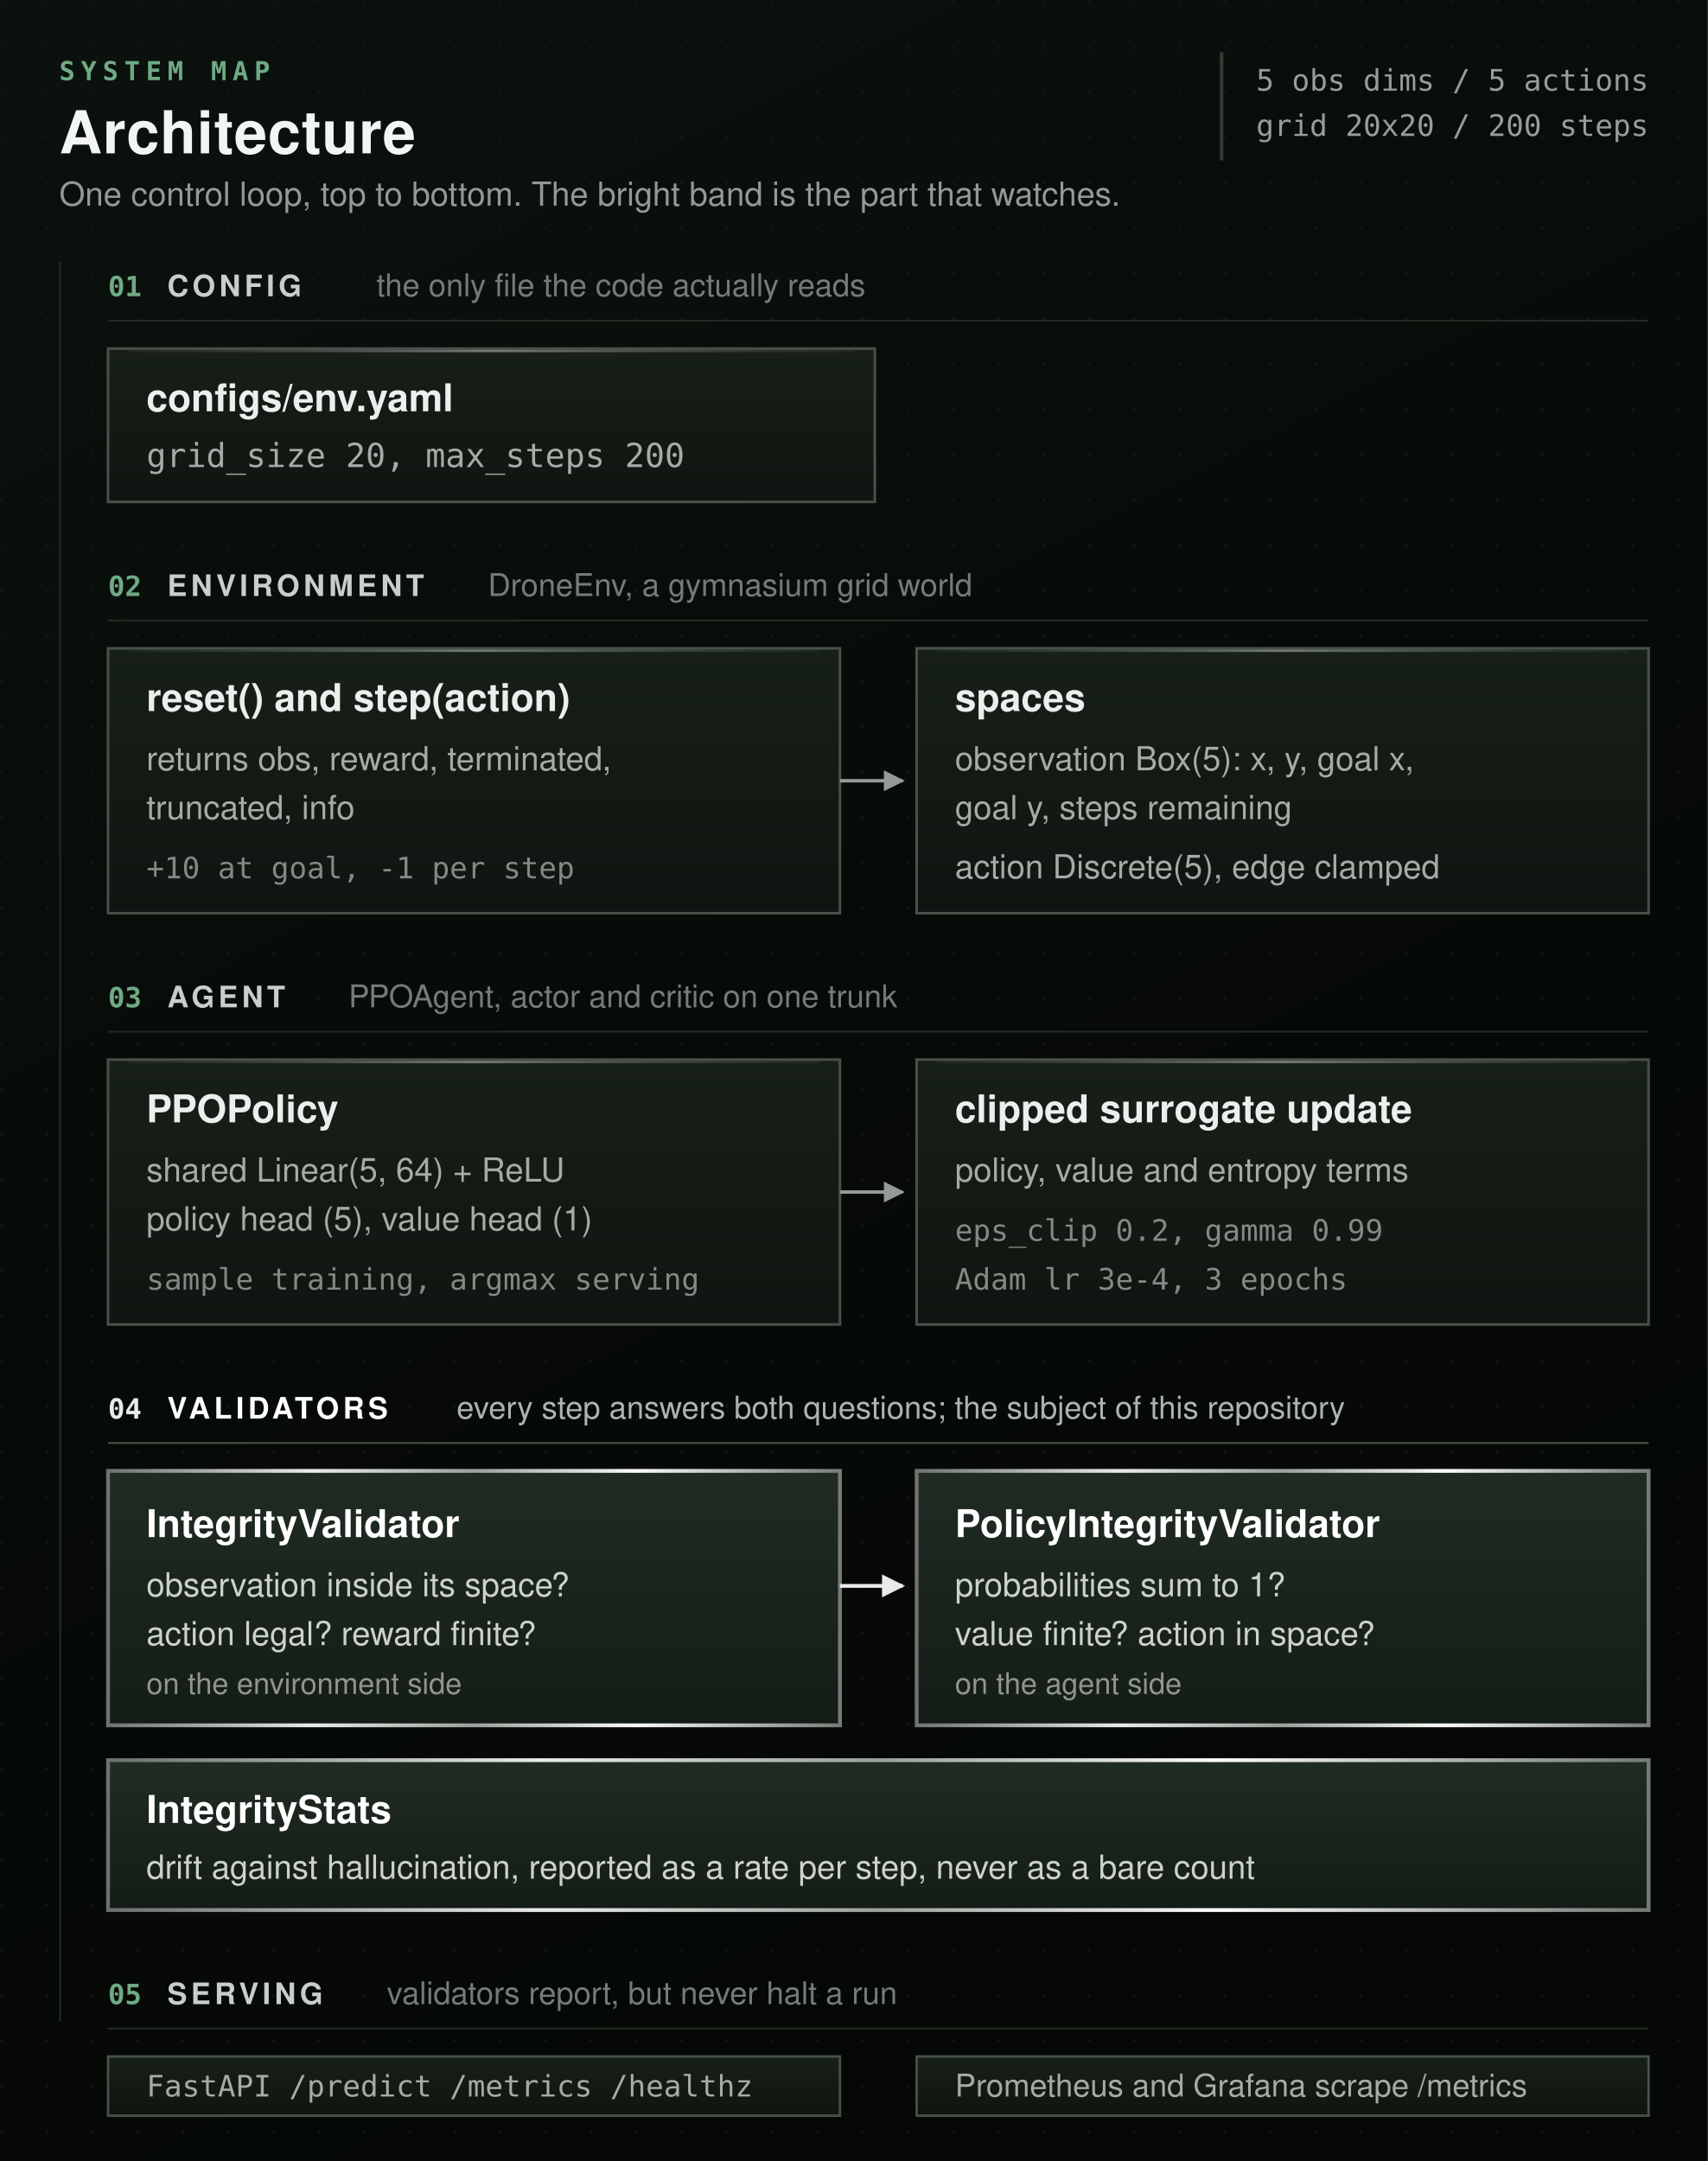
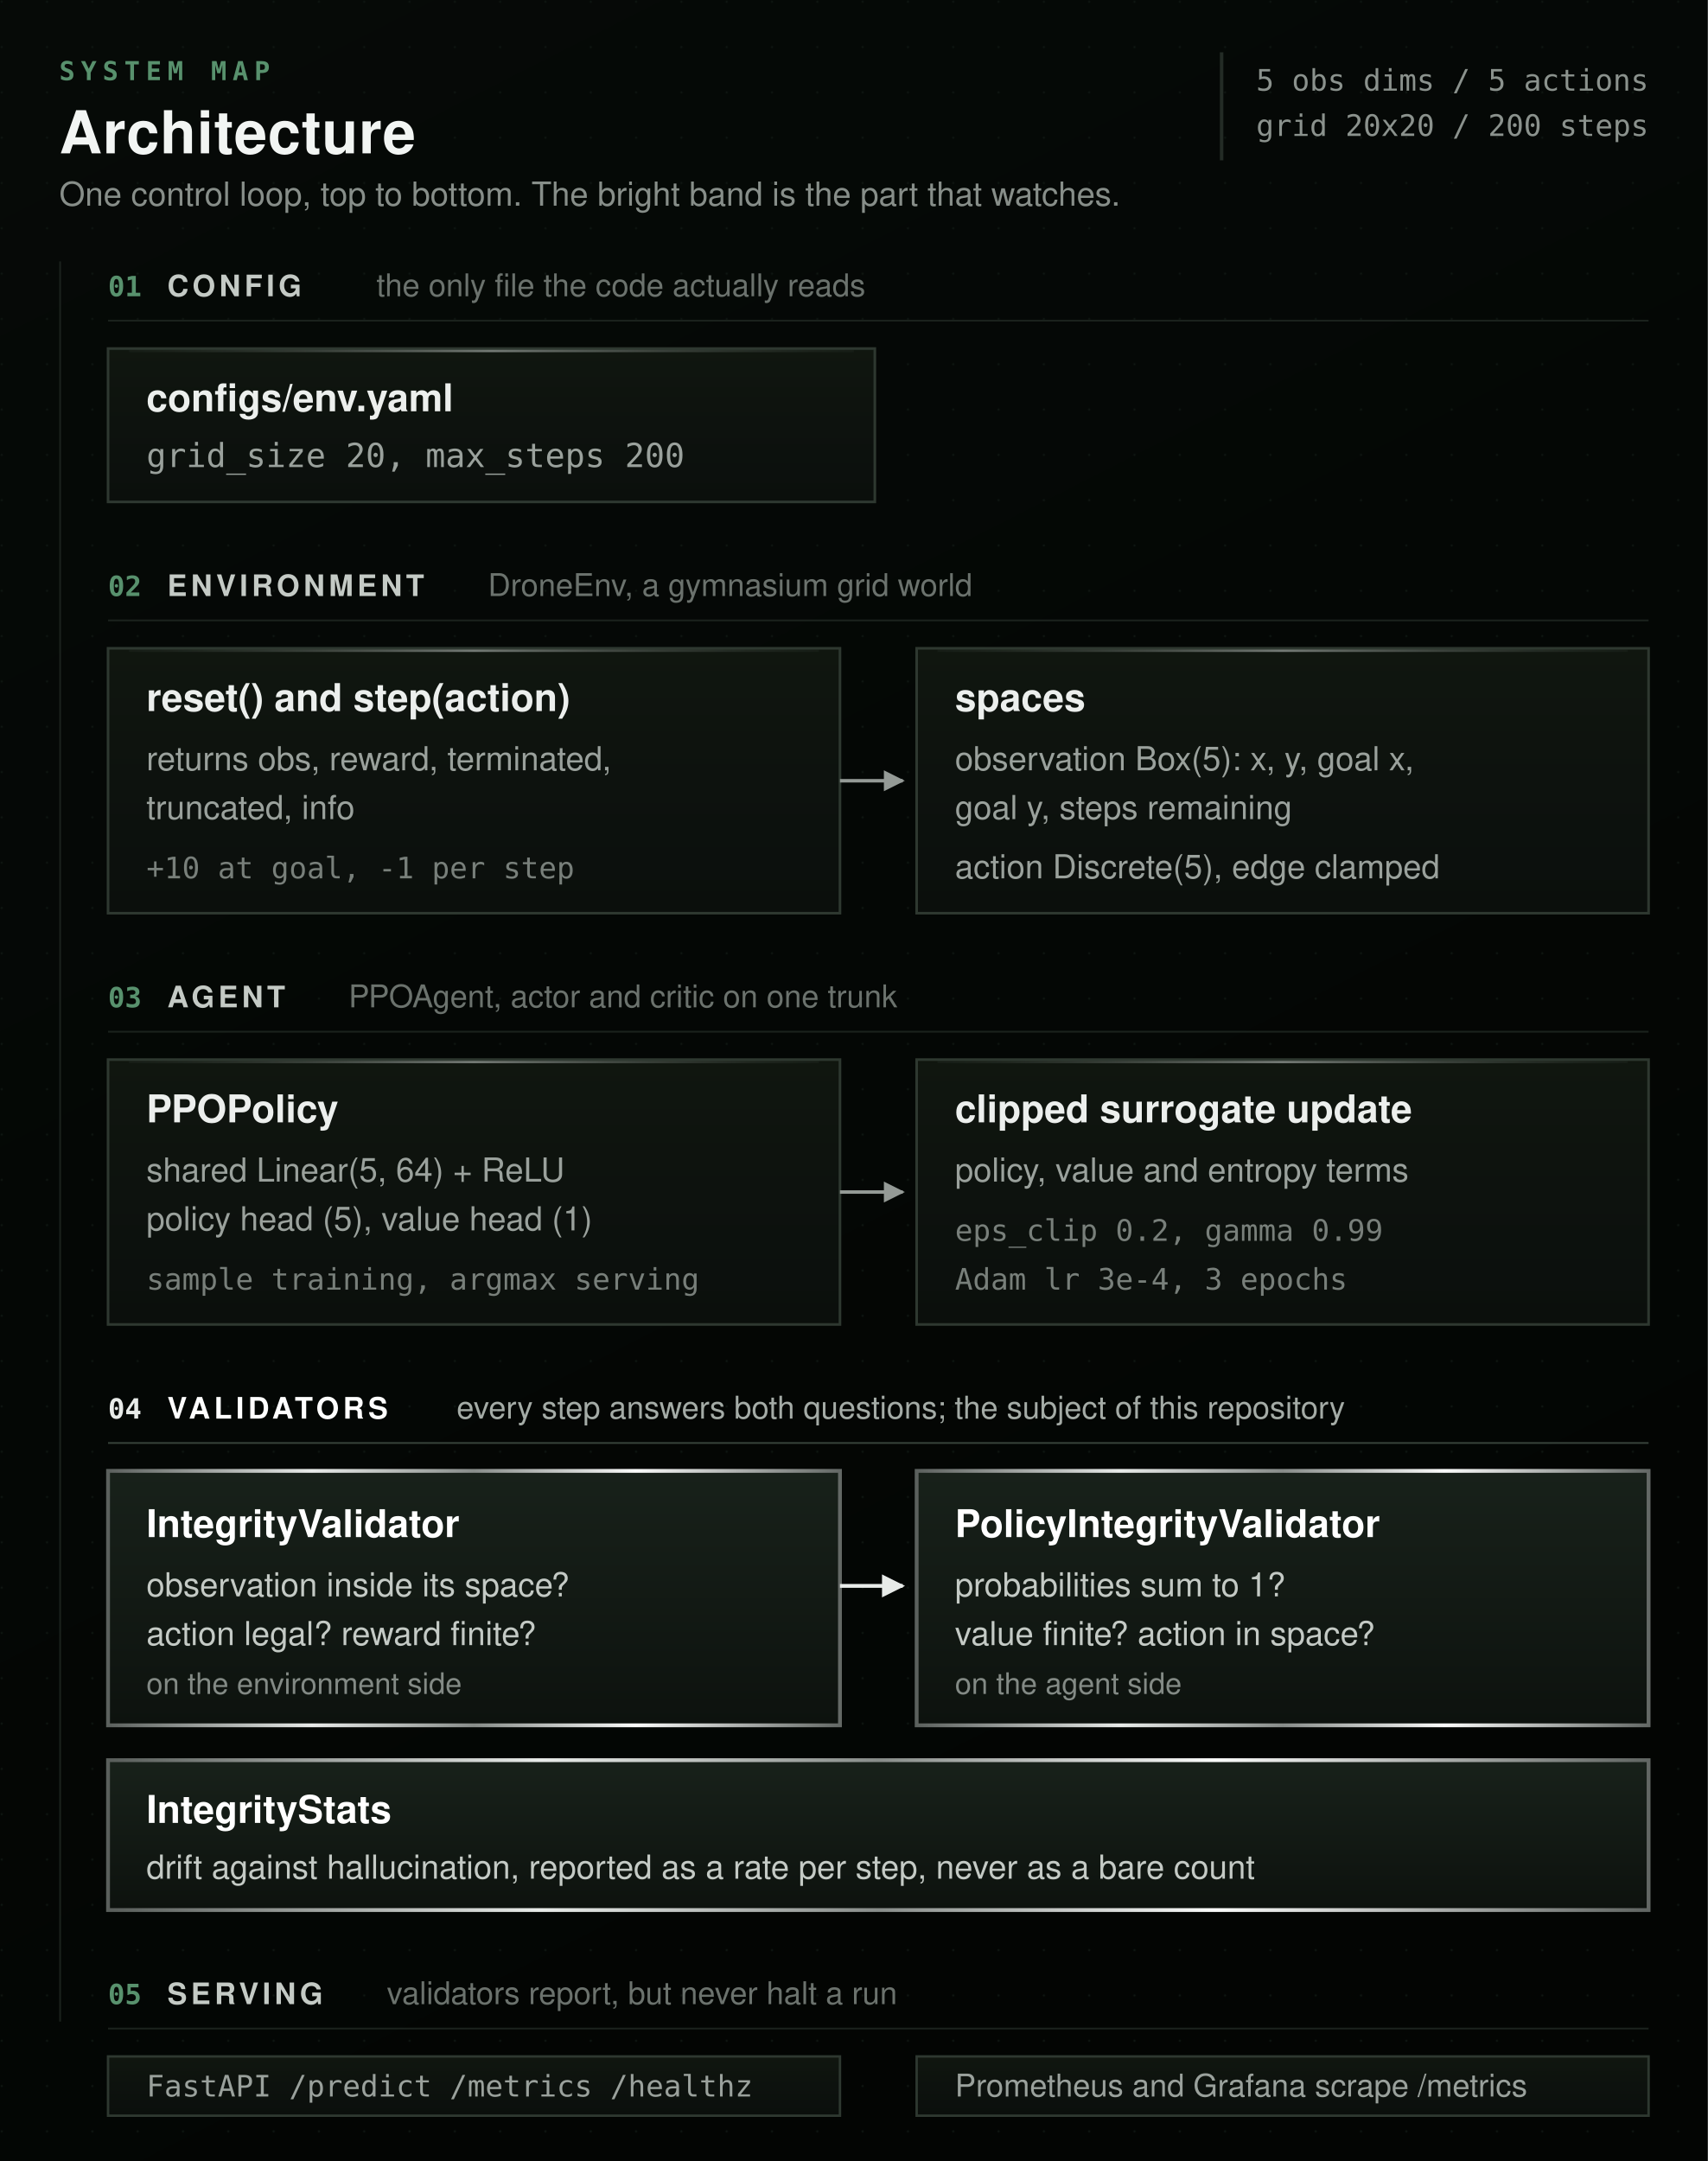
<svg xmlns="http://www.w3.org/2000/svg" viewBox="0 0 980 1240" width="980" height="1240" role="img" aria-label="System map: configs/env.yaml feeds the DroneEnv, the PPO agent closes the loop, a validator band watches both sides and reports into IntegrityStats, and the policy is served behind FastAPI" font-family="ui-sans-serif, -apple-system, BlinkMacSystemFont, Segoe UI, Helvetica, Arial, sans-serif">
  <defs>
    <linearGradient id="bg" x1="0" y1="0" x2="0.4" y2="1">
-       <stop offset="0" stop-color="#0b120e" />
-       <stop offset="0.55" stop-color="#070b08" />
-       <stop offset="1" stop-color="#050805" />
+       <stop offset="0" stop-color="#060a07" />
+       <stop offset="0.55" stop-color="#040705" />
+       <stop offset="1" stop-color="#030503" />
    </linearGradient>
    <pattern id="grid" width="26" height="26" patternUnits="userSpaceOnUse">
-       <circle cx="1" cy="1" r="0.7" fill="#121a14" />
+       <circle cx="1" cy="1" r="0.7" fill="#0d130f" />
    </pattern>
    <linearGradient id="chrome" x1="0" y1="0" x2="1" y2="0">
-       <stop offset="0" stop-color="#6d716f" />
+       <stop offset="0" stop-color="#5a5f5c" />
      <stop offset="0.28" stop-color="#e8ebe9" />
-       <stop offset="0.5" stop-color="#9ba09d" />
+       <stop offset="0.5" stop-color="#888d8a" />
      <stop offset="0.72" stop-color="#fafbfa" />
-       <stop offset="1" stop-color="#767b78" />
+       <stop offset="1" stop-color="#626764" />
    </linearGradient>
    <linearGradient id="panel" x1="0" y1="0" x2="0" y2="1">
-       <stop offset="0" stop-color="#172018" />
-       <stop offset="0.5" stop-color="#131a14" />
-       <stop offset="1" stop-color="#0f1510" />
+       <stop offset="0" stop-color="#10160f" />
+       <stop offset="0.5" stop-color="#0d120e" />
+       <stop offset="1" stop-color="#0b0f0c" />
    </linearGradient>
    <linearGradient id="panelLive" x1="0" y1="0" x2="0" y2="1">
-       <stop offset="0" stop-color="#202c23" />
-       <stop offset="1" stop-color="#141c16" />
+       <stop offset="0" stop-color="#18211a" />
+       <stop offset="1" stop-color="#0d120e" />
    </linearGradient>
    <linearGradient id="edge" x1="0" y1="0" x2="1" y2="0">
-       <stop offset="0" stop-color="#454f47" stop-opacity="0.2" />
+       <stop offset="0" stop-color="#2e3830" stop-opacity="0.2" />
      <stop offset="0.5" stop-color="#949a96" stop-opacity="0.75" />
-       <stop offset="1" stop-color="#454f47" stop-opacity="0.2" />
+       <stop offset="1" stop-color="#2e3830" stop-opacity="0.2" />
    </linearGradient>
    <linearGradient id="spine" x1="0" y1="0" x2="0" y2="1">
-       <stop offset="0" stop-color="#6faa85" stop-opacity="0" />
-       <stop offset="0.12" stop-color="#6faa85" stop-opacity="0.55" />
-       <stop offset="0.88" stop-color="#6faa85" stop-opacity="0.55" />
-       <stop offset="1" stop-color="#6faa85" stop-opacity="0" />
+       <stop offset="0" stop-color="#58916d" stop-opacity="0" />
+       <stop offset="0.12" stop-color="#58916d" stop-opacity="0.55" />
+       <stop offset="0.88" stop-color="#58916d" stop-opacity="0.55" />
+       <stop offset="1" stop-color="#58916d" stop-opacity="0" />
    </linearGradient>
    <marker id="a" viewBox="0 0 10 10" refX="9" refY="5" markerWidth="6" markerHeight="6" orient="auto">
      <path d="M0,0 L10,5 L0,10 z" fill="#949a96" />
    </marker>
    <marker id="ab" viewBox="0 0 10 10" refX="9" refY="5" markerWidth="6" markerHeight="6" orient="auto">
      <path d="M0,0 L10,5 L0,10 z" fill="#e8ebe9" />
    </marker>
  </defs>
  <rect x="0" y="0" width="980" height="1240" fill="url(#bg)" />
  <rect x="0" y="0" width="980" height="1240" fill="url(#grid)" />
-   <rect x="34" y="150" width="1" height="1010" fill="#232d26" />
-   <text x="34" y="46" fill="#6faa85" font-size="15" font-weight="700" letter-spacing="3.4" font-family="ui-monospace, SFMono-Regular, Menlo, monospace">SYSTEM MAP</text>
+   <rect x="34" y="150" width="1" height="1010" fill="#1b221d" />
+   <text x="34" y="46" fill="#58916d" font-size="15" font-weight="700" letter-spacing="3.4" font-family="ui-monospace, SFMono-Regular, Menlo, monospace">SYSTEM MAP</text>
  <text x="34" y="88" fill="#f2f5f3" font-size="34" font-weight="700" letter-spacing="0.4">Architecture</text>
-   <text x="34" y="118" fill="#939a95" font-size="19">One control loop, top to bottom. The bright band is the part that watches.</text>
-   <rect x="700" y="30" width="2" height="62" fill="#333d36" />
-   <text x="946" y="52" fill="#979e99" font-size="17" text-anchor="end" font-family="ui-monospace, SFMono-Regular, Menlo, monospace">5 obs dims / 5 actions</text>
-   <text x="946" y="78" fill="#979e99" font-size="17" text-anchor="end" font-family="ui-monospace, SFMono-Regular, Menlo, monospace">grid 20x20 / 200 steps</text>
-   <text x="62" y="170" fill="#6faa85" font-size="16" font-weight="700" font-family="ui-monospace, SFMono-Regular, Menlo, monospace">01</text>
-   <text x="96" y="170" fill="#c8cec9" font-size="17" font-weight="700" letter-spacing="2.2">CONFIG</text>
-   <text x="216" y="170" fill="#757c77" font-size="18">the only file the code actually reads</text>
-   <line x1="62" y1="184" x2="946" y2="184" stroke="#222c25" stroke-width="1" />
-   <rect x="62" y="200" width="440" height="88" fill="url(#panel)" stroke="#47514a" stroke-width="1.5" />
+   <text x="34" y="118" fill="#878e89" font-size="19">One control loop, top to bottom. The bright band is the part that watches.</text>
+   <rect x="700" y="30" width="2" height="62" fill="#232b25" />
+   <text x="946" y="52" fill="#8b928d" font-size="17" text-anchor="end" font-family="ui-monospace, SFMono-Regular, Menlo, monospace">5 obs dims / 5 actions</text>
+   <text x="946" y="78" fill="#8b928d" font-size="17" text-anchor="end" font-family="ui-monospace, SFMono-Regular, Menlo, monospace">grid 20x20 / 200 steps</text>
+   <text x="62" y="170" fill="#58916d" font-size="16" font-weight="700" font-family="ui-monospace, SFMono-Regular, Menlo, monospace">01</text>
+   <text x="96" y="170" fill="#c4cac5" font-size="17" font-weight="700" letter-spacing="2.2">CONFIG</text>
+   <text x="216" y="170" fill="#6b726d" font-size="18">the only file the code actually reads</text>
+   <line x1="62" y1="184" x2="946" y2="184" stroke="#1b221d" stroke-width="1" />
+   <rect x="62" y="200" width="440" height="88" fill="url(#panel)" stroke="#2e3830" stroke-width="1.5" />
  <rect x="74" y="200.7" width="416" height="1.4" fill="url(#edge)" />
  <text x="84" y="236" fill="#ecefed" font-size="22" font-weight="700">configs/env.yaml</text>
-   <text x="84" y="268" fill="#a5aca7" font-size="19" font-family="ui-monospace, SFMono-Regular, Menlo, monospace">grid_size 20, max_steps 200</text>
-   <text x="62" y="342" fill="#6faa85" font-size="16" font-weight="700" font-family="ui-monospace, SFMono-Regular, Menlo, monospace">02</text>
-   <text x="96" y="342" fill="#c8cec9" font-size="17" font-weight="700" letter-spacing="2.2">ENVIRONMENT</text>
-   <text x="280" y="342" fill="#757c77" font-size="18">DroneEnv, a gymnasium grid world</text>
-   <line x1="62" y1="356" x2="946" y2="356" stroke="#222c25" stroke-width="1" />
-   <rect x="62" y="372" width="420" height="152" fill="url(#panel)" stroke="#47514a" stroke-width="1.5" />
+   <text x="84" y="268" fill="#9aa19c" font-size="19" font-family="ui-monospace, SFMono-Regular, Menlo, monospace">grid_size 20, max_steps 200</text>
+   <text x="62" y="342" fill="#58916d" font-size="16" font-weight="700" font-family="ui-monospace, SFMono-Regular, Menlo, monospace">02</text>
+   <text x="96" y="342" fill="#c4cac5" font-size="17" font-weight="700" letter-spacing="2.2">ENVIRONMENT</text>
+   <text x="280" y="342" fill="#6b726d" font-size="18">DroneEnv, a gymnasium grid world</text>
+   <line x1="62" y1="356" x2="946" y2="356" stroke="#1b221d" stroke-width="1" />
+   <rect x="62" y="372" width="420" height="152" fill="url(#panel)" stroke="#2e3830" stroke-width="1.5" />
  <rect x="74" y="372.7" width="396" height="1.4" fill="url(#edge)" />
  <text x="84" y="408" fill="#ecefed" font-size="22" font-weight="700">reset() and step(action)</text>
-   <text x="84" y="442" fill="#a5aca7" font-size="19">returns obs, reward, terminated,</text>
-   <text x="84" y="470" fill="#a5aca7" font-size="19">truncated, info</text>
-   <text x="84" y="504" fill="#838a85" font-size="17" font-family="ui-monospace, SFMono-Regular, Menlo, monospace">+10 at goal, -1 per step</text>
-   <rect x="526" y="372" width="420" height="152" fill="url(#panel)" stroke="#47514a" stroke-width="1.5" />
+   <text x="84" y="442" fill="#9aa19c" font-size="19">returns obs, reward, terminated,</text>
+   <text x="84" y="470" fill="#9aa19c" font-size="19">truncated, info</text>
+   <text x="84" y="504" fill="#787f7a" font-size="17" font-family="ui-monospace, SFMono-Regular, Menlo, monospace">+10 at goal, -1 per step</text>
+   <rect x="526" y="372" width="420" height="152" fill="url(#panel)" stroke="#2e3830" stroke-width="1.5" />
  <rect x="538" y="372.7" width="396" height="1.4" fill="url(#edge)" />
  <text x="548" y="408" fill="#ecefed" font-size="22" font-weight="700">spaces</text>
-   <text x="548" y="442" fill="#a5aca7" font-size="19">observation Box(5): x, y, goal x,</text>
-   <text x="548" y="470" fill="#a5aca7" font-size="19">goal y, steps remaining</text>
-   <text x="548" y="504" fill="#a5aca7" font-size="19">action Discrete(5), edge clamped</text>
+   <text x="548" y="442" fill="#9aa19c" font-size="19">observation Box(5): x, y, goal x,</text>
+   <text x="548" y="470" fill="#9aa19c" font-size="19">goal y, steps remaining</text>
+   <text x="548" y="504" fill="#9aa19c" font-size="19">action Discrete(5), edge clamped</text>
  <path d="M 482 448 L 518 448" stroke="#949a96" stroke-width="2" fill="none" marker-end="url(#a)" />
-   <text x="62" y="578" fill="#6faa85" font-size="16" font-weight="700" font-family="ui-monospace, SFMono-Regular, Menlo, monospace">03</text>
-   <text x="96" y="578" fill="#c8cec9" font-size="17" font-weight="700" letter-spacing="2.2">AGENT</text>
-   <text x="200" y="578" fill="#757c77" font-size="18">PPOAgent, actor and critic on one trunk</text>
-   <line x1="62" y1="592" x2="946" y2="592" stroke="#222c25" stroke-width="1" />
-   <rect x="62" y="608" width="420" height="152" fill="url(#panel)" stroke="#47514a" stroke-width="1.5" />
+   <text x="62" y="578" fill="#58916d" font-size="16" font-weight="700" font-family="ui-monospace, SFMono-Regular, Menlo, monospace">03</text>
+   <text x="96" y="578" fill="#c4cac5" font-size="17" font-weight="700" letter-spacing="2.2">AGENT</text>
+   <text x="200" y="578" fill="#6b726d" font-size="18">PPOAgent, actor and critic on one trunk</text>
+   <line x1="62" y1="592" x2="946" y2="592" stroke="#1b221d" stroke-width="1" />
+   <rect x="62" y="608" width="420" height="152" fill="url(#panel)" stroke="#2e3830" stroke-width="1.5" />
  <rect x="74" y="608.7" width="396" height="1.4" fill="url(#edge)" />
  <text x="84" y="644" fill="#ecefed" font-size="22" font-weight="700">PPOPolicy</text>
-   <text x="84" y="678" fill="#a5aca7" font-size="19">shared Linear(5, 64) + ReLU</text>
-   <text x="84" y="706" fill="#a5aca7" font-size="19">policy head (5), value head (1)</text>
-   <text x="84" y="740" fill="#838a85" font-size="17" font-family="ui-monospace, SFMono-Regular, Menlo, monospace">sample training, argmax serving</text>
-   <rect x="526" y="608" width="420" height="152" fill="url(#panel)" stroke="#47514a" stroke-width="1.5" />
+   <text x="84" y="678" fill="#9aa19c" font-size="19">shared Linear(5, 64) + ReLU</text>
+   <text x="84" y="706" fill="#9aa19c" font-size="19">policy head (5), value head (1)</text>
+   <text x="84" y="740" fill="#787f7a" font-size="17" font-family="ui-monospace, SFMono-Regular, Menlo, monospace">sample training, argmax serving</text>
+   <rect x="526" y="608" width="420" height="152" fill="url(#panel)" stroke="#2e3830" stroke-width="1.5" />
  <rect x="538" y="608.7" width="396" height="1.4" fill="url(#edge)" />
  <text x="548" y="644" fill="#ecefed" font-size="22" font-weight="700">clipped surrogate update</text>
-   <text x="548" y="678" fill="#a5aca7" font-size="19">policy, value and entropy terms</text>
-   <text x="548" y="712" fill="#838a85" font-size="17" font-family="ui-monospace, SFMono-Regular, Menlo, monospace">eps_clip 0.2, gamma 0.99</text>
-   <text x="548" y="740" fill="#838a85" font-size="17" font-family="ui-monospace, SFMono-Regular, Menlo, monospace">Adam lr 3e-4, 3 epochs</text>
+   <text x="548" y="678" fill="#9aa19c" font-size="19">policy, value and entropy terms</text>
+   <text x="548" y="712" fill="#787f7a" font-size="17" font-family="ui-monospace, SFMono-Regular, Menlo, monospace">eps_clip 0.2, gamma 0.99</text>
+   <text x="548" y="740" fill="#787f7a" font-size="17" font-family="ui-monospace, SFMono-Regular, Menlo, monospace">Adam lr 3e-4, 3 epochs</text>
  <path d="M 482 684 L 518 684" stroke="#949a96" stroke-width="2" fill="none" marker-end="url(#a)" />
  <text x="62" y="814" fill="#e8ebe9" font-size="16" font-weight="700" font-family="ui-monospace, SFMono-Regular, Menlo, monospace">04</text>
  <text x="96" y="814" fill="#ffffff" font-size="17" font-weight="700" letter-spacing="2.2">VALIDATORS</text>
-   <text x="262" y="814" fill="#aeb4af" font-size="18">every step answers both questions; the subject of this repository</text>
-   <line x1="62" y1="828" x2="946" y2="828" stroke="#4a564d" stroke-width="1" />
+   <text x="262" y="814" fill="#a4aba6" font-size="18">every step answers both questions; the subject of this repository</text>
+   <line x1="62" y1="828" x2="946" y2="828" stroke="#37423a" stroke-width="1" />
  <rect x="62" y="844" width="420" height="146" fill="url(#panelLive)" stroke="url(#chrome)" stroke-width="2.2" />
  <text x="84" y="882" fill="#ffffff" font-size="22" font-weight="700">IntegrityValidator</text>
-   <text x="84" y="916" fill="#ccd2ce" font-size="19">observation inside its space?</text>
-   <text x="84" y="944" fill="#ccd2ce" font-size="19">action legal? reward finite?</text>
-   <text x="84" y="972" fill="#8f968f" font-size="17">on the environment side</text>
+   <text x="84" y="916" fill="#c4cac5" font-size="19">observation inside its space?</text>
+   <text x="84" y="944" fill="#c4cac5" font-size="19">action legal? reward finite?</text>
+   <text x="84" y="972" fill="#838a85" font-size="17">on the environment side</text>
  <rect x="526" y="844" width="420" height="146" fill="url(#panelLive)" stroke="url(#chrome)" stroke-width="2.2" />
  <text x="548" y="882" fill="#ffffff" font-size="22" font-weight="700">PolicyIntegrityValidator</text>
-   <text x="548" y="916" fill="#ccd2ce" font-size="19">probabilities sum to 1?</text>
-   <text x="548" y="944" fill="#ccd2ce" font-size="19">value finite? action in space?</text>
-   <text x="548" y="972" fill="#8f968f" font-size="17">on the agent side</text>
+   <text x="548" y="916" fill="#c4cac5" font-size="19">probabilities sum to 1?</text>
+   <text x="548" y="944" fill="#c4cac5" font-size="19">value finite? action in space?</text>
+   <text x="548" y="972" fill="#838a85" font-size="17">on the agent side</text>
  <path d="M 482 910 L 518 910" stroke="#e8ebe9" stroke-width="2.2" fill="none" marker-end="url(#ab)" />
  <rect x="62" y="1010" width="884" height="86" fill="url(#panelLive)" stroke="url(#chrome)" stroke-width="2.2" />
  <text x="84" y="1046" fill="#ffffff" font-size="22" font-weight="700">IntegrityStats</text>
-   <text x="84" y="1078" fill="#ccd2ce" font-size="19">drift against hallucination, reported as a rate per step, never as a bare count</text>
-   <text x="62" y="1150" fill="#6faa85" font-size="16" font-weight="700" font-family="ui-monospace, SFMono-Regular, Menlo, monospace">05</text>
-   <text x="96" y="1150" fill="#c8cec9" font-size="17" font-weight="700" letter-spacing="2.2">SERVING</text>
-   <text x="222" y="1150" fill="#757c77" font-size="18">validators report, but never halt a run</text>
-   <line x1="62" y1="1164" x2="946" y2="1164" stroke="#222c25" stroke-width="1" />
-   <rect x="62" y="1180" width="420" height="34" fill="url(#panel)" stroke="#47514a" stroke-width="1.4" />
-   <text x="84" y="1203" fill="#a5aca7" font-size="17" font-family="ui-monospace, SFMono-Regular, Menlo, monospace">FastAPI /predict /metrics /healthz</text>
-   <rect x="526" y="1180" width="420" height="34" fill="url(#panel)" stroke="#47514a" stroke-width="1.4" />
-   <text x="548" y="1203" fill="#a5aca7" font-size="18">Prometheus and Grafana scrape /metrics</text>
+   <text x="84" y="1078" fill="#c4cac5" font-size="19">drift against hallucination, reported as a rate per step, never as a bare count</text>
+   <text x="62" y="1150" fill="#58916d" font-size="16" font-weight="700" font-family="ui-monospace, SFMono-Regular, Menlo, monospace">05</text>
+   <text x="96" y="1150" fill="#c4cac5" font-size="17" font-weight="700" letter-spacing="2.2">SERVING</text>
+   <text x="222" y="1150" fill="#6b726d" font-size="18">validators report, but never halt a run</text>
+   <line x1="62" y1="1164" x2="946" y2="1164" stroke="#1b221d" stroke-width="1" />
+   <rect x="62" y="1180" width="420" height="34" fill="url(#panel)" stroke="#2e3830" stroke-width="1.4" />
+   <text x="84" y="1203" fill="#9aa19c" font-size="17" font-family="ui-monospace, SFMono-Regular, Menlo, monospace">FastAPI /predict /metrics /healthz</text>
+   <rect x="526" y="1180" width="420" height="34" fill="url(#panel)" stroke="#2e3830" stroke-width="1.4" />
+   <text x="548" y="1203" fill="#9aa19c" font-size="18">Prometheus and Grafana scrape /metrics</text>
</svg>
